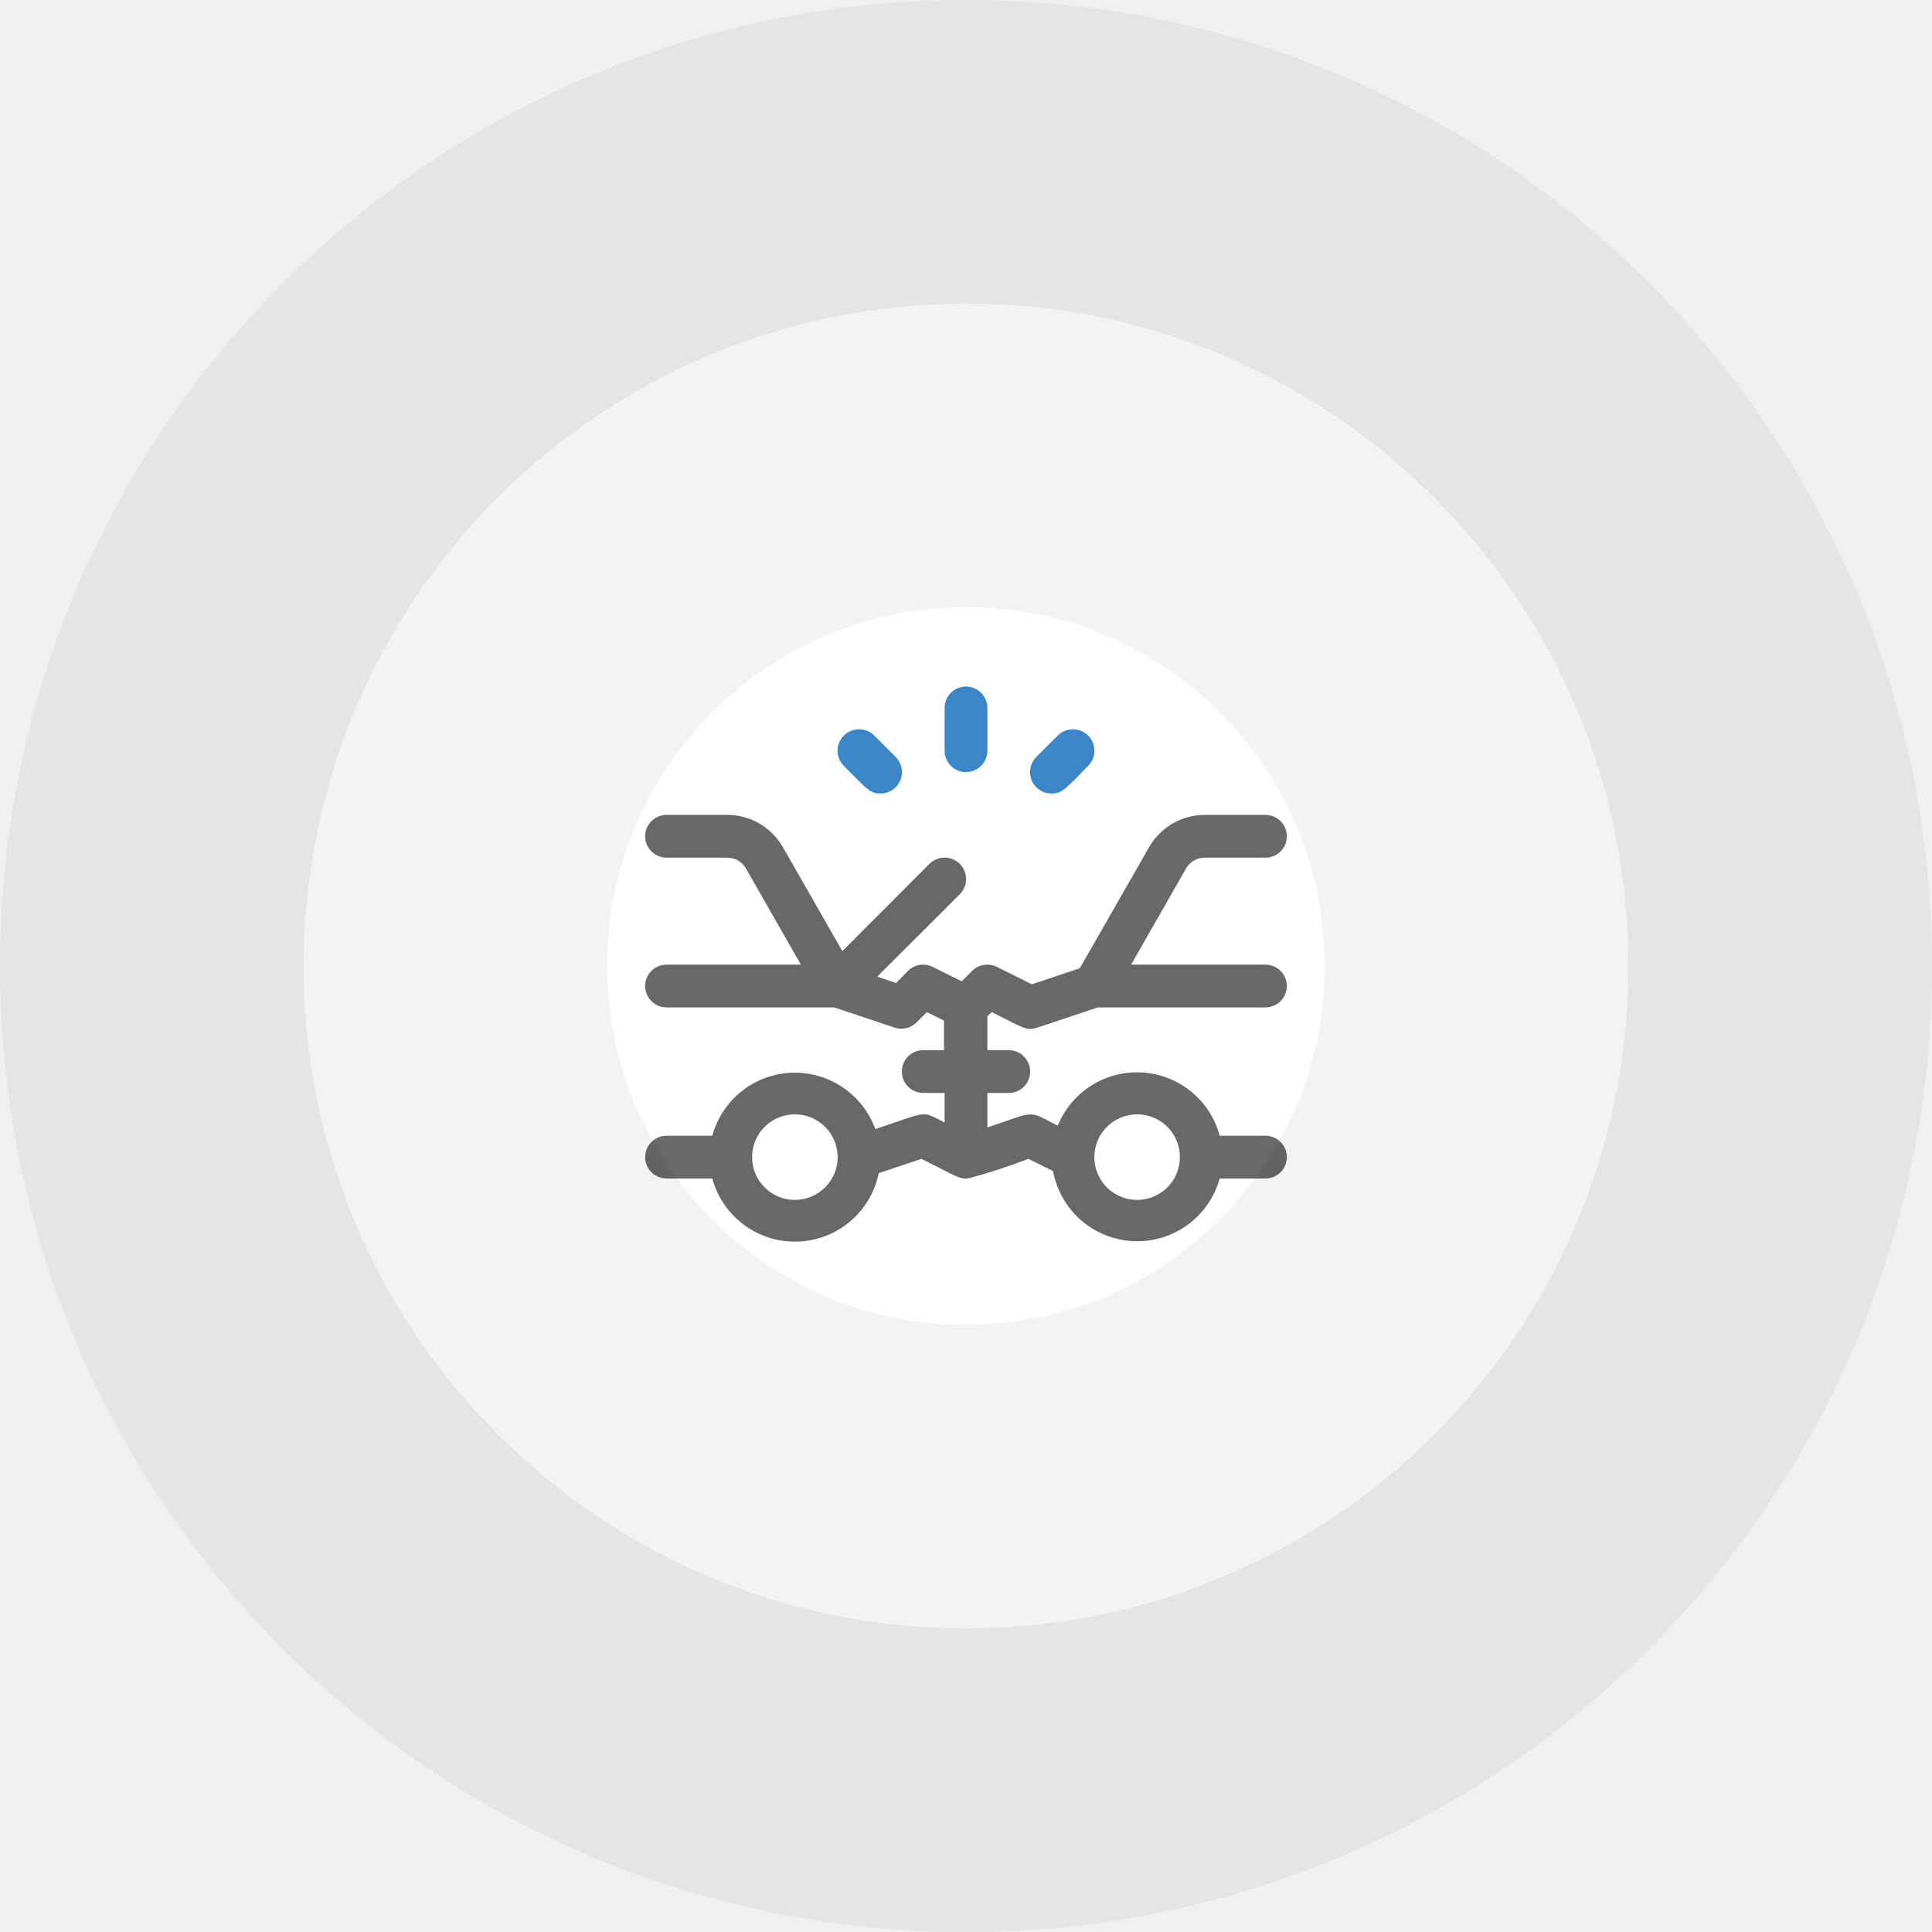
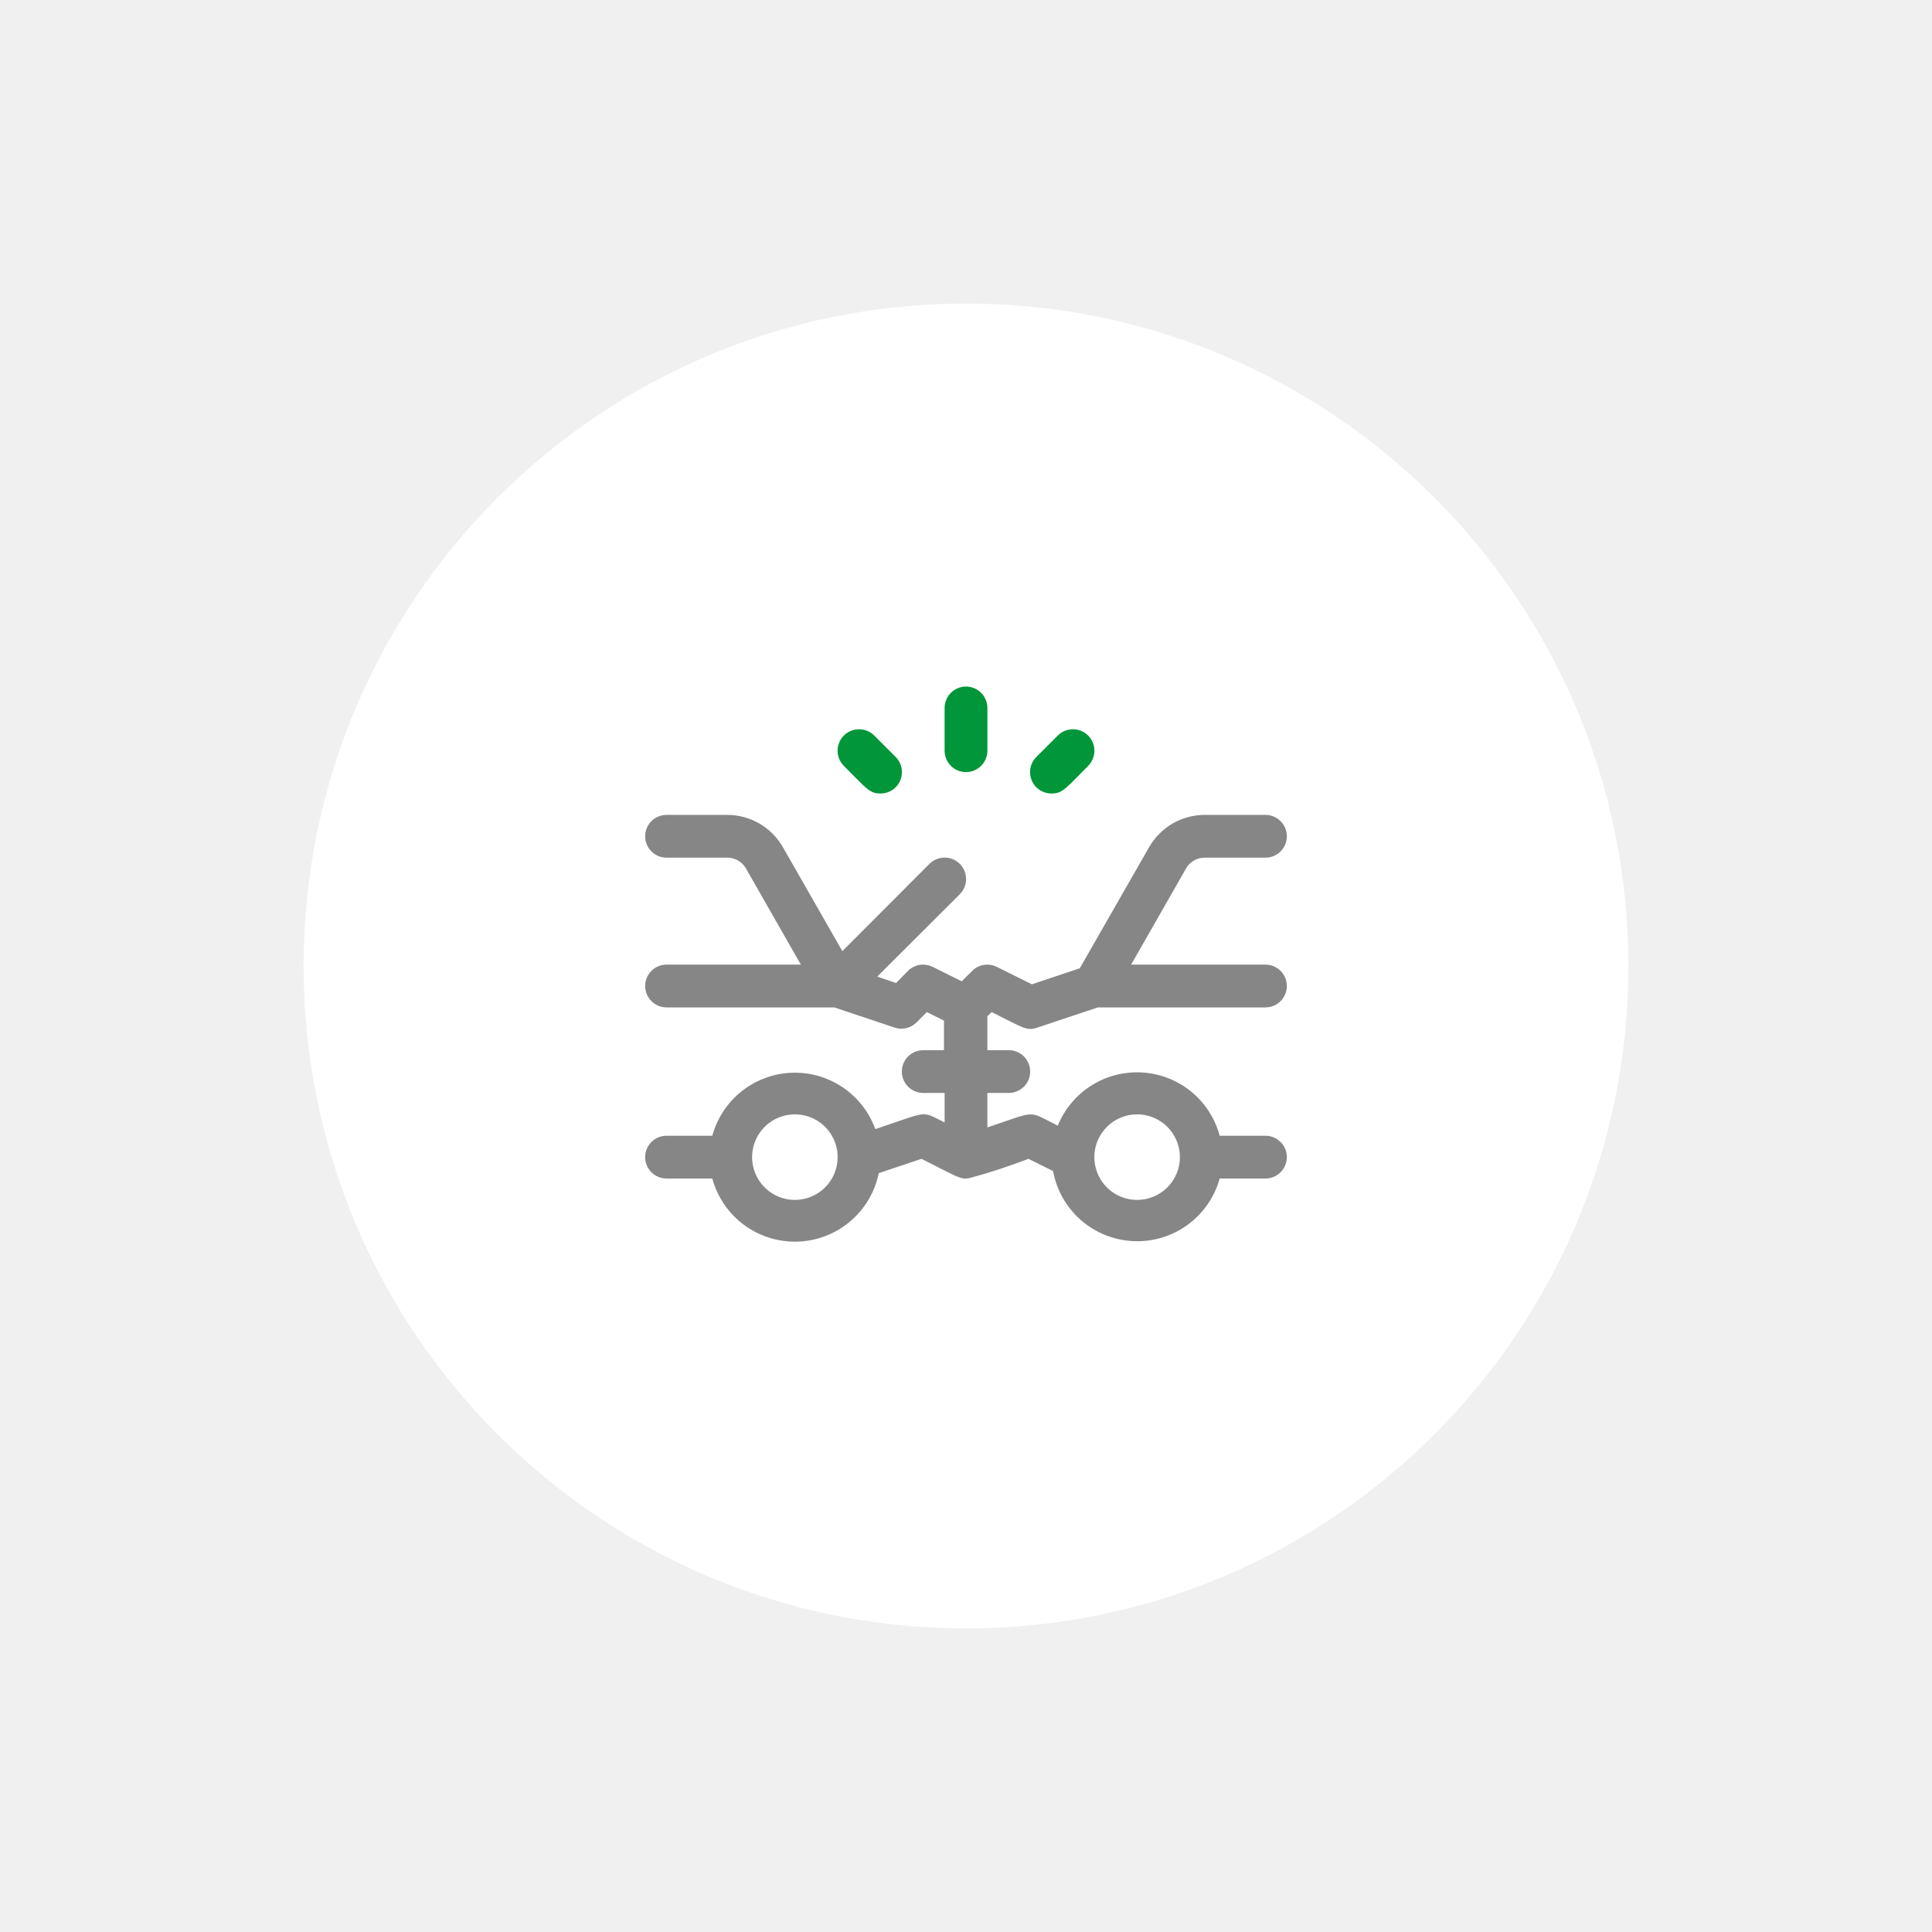
<svg xmlns="http://www.w3.org/2000/svg" width="70" height="70" viewBox="0 0 70 70" fill="none">
  <path d="M11 35C11 21.745 21.745 11 35 11C48.255 11 59 21.745 59 35C59 48.255 48.255 59 35 59C21.745 59 11 48.255 11 35Z" fill="white" />
-   <path fill-rule="evenodd" clip-rule="evenodd" d="M35 27.975C34.795 27.975 34.597 27.893 34.452 27.748C34.307 27.603 34.225 27.405 34.225 27.2V25.65C34.225 25.445 34.307 25.247 34.452 25.102C34.597 24.957 34.795 24.875 35 24.875C35.206 24.875 35.403 24.957 35.548 25.102C35.694 25.247 35.775 25.445 35.775 25.65V27.2C35.775 27.405 35.694 27.603 35.548 27.748C35.403 27.893 35.206 27.975 35 27.975ZM31.9 28.75C31.563 28.75 31.43 28.614 30.948 28.125L30.948 28.125C30.842 28.018 30.72 27.894 30.575 27.75C30.429 27.604 30.347 27.406 30.347 27.2C30.347 26.994 30.429 26.796 30.575 26.65C30.721 26.504 30.919 26.422 31.125 26.422C31.331 26.422 31.529 26.504 31.675 26.65L32.45 27.425C32.56 27.533 32.634 27.672 32.664 27.823C32.695 27.974 32.679 28.13 32.62 28.272C32.561 28.414 32.461 28.536 32.333 28.621C32.205 28.706 32.054 28.751 31.9 28.75ZM37.667 28.621C37.795 28.706 37.946 28.751 38.1 28.75C38.44 28.75 38.565 28.623 39.09 28.09C39.187 27.991 39.297 27.878 39.425 27.75C39.571 27.604 39.653 27.406 39.653 27.2C39.653 26.994 39.571 26.796 39.425 26.65C39.279 26.504 39.081 26.422 38.875 26.422C38.669 26.422 38.471 26.504 38.325 26.65L37.55 27.425C37.441 27.533 37.366 27.672 37.336 27.823C37.306 27.974 37.321 28.13 37.38 28.272C37.439 28.414 37.539 28.536 37.667 28.621Z" fill="#3B86C8" />
-   <path d="M35.93 36.67C37.085 37.244 37.193 37.36 37.573 37.236L39.774 36.5H45.85C46.056 36.5 46.253 36.418 46.398 36.273C46.543 36.128 46.625 35.93 46.625 35.725C46.625 35.519 46.543 35.322 46.398 35.177C46.253 35.032 46.056 34.95 45.85 34.95H40.983L42.975 31.462C43.043 31.344 43.141 31.246 43.26 31.178C43.378 31.11 43.512 31.074 43.649 31.075H45.85C46.056 31.075 46.253 30.993 46.398 30.848C46.543 30.703 46.625 30.505 46.625 30.3C46.625 30.094 46.543 29.897 46.398 29.752C46.253 29.607 46.056 29.525 45.85 29.525H43.649C43.24 29.525 42.838 29.634 42.484 29.839C42.13 30.045 41.837 30.34 41.634 30.695L39.123 35.082L37.387 35.663L36.124 35.035C35.978 34.961 35.813 34.934 35.652 34.959C35.49 34.984 35.341 35.06 35.225 35.175L34.845 35.554L33.799 35.035C33.653 34.961 33.488 34.934 33.327 34.959C33.165 34.984 33.016 35.06 32.9 35.175L32.466 35.616L31.784 35.384L34.775 32.4C34.921 32.254 35.003 32.056 35.003 31.85C35.003 31.643 34.921 31.446 34.775 31.3C34.629 31.154 34.431 31.072 34.225 31.072C34.019 31.072 33.821 31.154 33.675 31.3L30.52 34.462L28.366 30.695C28.163 30.34 27.869 30.045 27.516 29.839C27.162 29.634 26.76 29.525 26.351 29.525H24.15C23.945 29.525 23.747 29.607 23.602 29.752C23.457 29.897 23.375 30.094 23.375 30.3C23.375 30.505 23.457 30.703 23.602 30.848C23.747 30.993 23.945 31.075 24.15 31.075H26.351C26.488 31.074 26.622 31.11 26.74 31.178C26.859 31.246 26.957 31.344 27.025 31.462L29.017 34.95H24.15C23.945 34.95 23.747 35.032 23.602 35.177C23.457 35.322 23.375 35.519 23.375 35.725C23.375 35.93 23.457 36.128 23.602 36.273C23.747 36.418 23.945 36.5 24.15 36.5H30.226L32.427 37.236C32.561 37.278 32.704 37.283 32.84 37.25C32.977 37.218 33.102 37.148 33.202 37.05L33.582 36.67L34.202 36.98V38.05H33.45C33.245 38.05 33.047 38.132 32.902 38.277C32.757 38.422 32.675 38.619 32.675 38.825C32.675 39.03 32.757 39.228 32.902 39.373C33.047 39.518 33.245 39.6 33.45 39.6H34.225V40.669C33.349 40.235 33.69 40.251 31.714 40.91C31.49 40.291 31.074 39.759 30.527 39.392C29.981 39.025 29.331 38.841 28.673 38.868C28.015 38.895 27.383 39.13 26.868 39.541C26.353 39.951 25.982 40.515 25.808 41.15H24.15C23.945 41.15 23.747 41.232 23.602 41.377C23.457 41.522 23.375 41.719 23.375 41.925C23.375 42.13 23.457 42.328 23.602 42.473C23.747 42.618 23.945 42.7 24.15 42.7H25.808C25.991 43.373 26.396 43.965 26.957 44.38C27.518 44.795 28.202 45.009 28.9 44.986C29.597 44.964 30.267 44.707 30.8 44.257C31.333 43.807 31.699 43.19 31.838 42.506L33.388 41.987C34.706 42.646 34.806 42.762 35.155 42.677C35.869 42.483 36.572 42.253 37.263 41.987L38.154 42.429C38.28 43.119 38.637 43.746 39.165 44.208C39.694 44.669 40.364 44.938 41.065 44.969C41.766 45.001 42.457 44.794 43.025 44.381C43.593 43.969 44.004 43.376 44.191 42.7H45.85C46.056 42.7 46.253 42.618 46.398 42.473C46.543 42.328 46.625 42.13 46.625 41.925C46.625 41.719 46.543 41.522 46.398 41.377C46.253 41.232 46.056 41.15 45.85 41.15H44.191C44.023 40.522 43.663 39.964 43.16 39.552C42.657 39.141 42.038 38.898 41.389 38.858C40.741 38.818 40.096 38.982 39.546 39.328C38.996 39.674 38.569 40.184 38.325 40.786C37.201 40.22 37.596 40.243 35.775 40.848V39.6H36.55C36.755 39.6 36.953 39.518 37.098 39.373C37.243 39.228 37.325 39.03 37.325 38.825C37.325 38.619 37.243 38.422 37.098 38.277C36.953 38.132 36.755 38.05 36.55 38.05H35.775V36.818L35.93 36.67ZM28.8 43.475C28.493 43.475 28.194 43.384 27.939 43.214C27.684 43.043 27.485 42.801 27.368 42.518C27.251 42.235 27.22 41.923 27.28 41.623C27.34 41.322 27.487 41.046 27.704 40.829C27.921 40.612 28.197 40.465 28.498 40.405C28.798 40.345 29.11 40.376 29.393 40.493C29.676 40.61 29.919 40.809 30.089 41.064C30.259 41.319 30.35 41.618 30.35 41.925C30.35 42.336 30.187 42.73 29.896 43.021C29.605 43.312 29.211 43.475 28.8 43.475ZM41.2 40.375C41.507 40.375 41.806 40.466 42.061 40.636C42.316 40.806 42.515 41.048 42.632 41.332C42.749 41.615 42.78 41.927 42.72 42.227C42.66 42.528 42.513 42.804 42.296 43.021C42.079 43.238 41.803 43.385 41.502 43.445C41.202 43.505 40.89 43.474 40.607 43.357C40.324 43.24 40.081 43.041 39.911 42.786C39.741 42.531 39.65 42.231 39.65 41.925C39.65 41.514 39.813 41.12 40.104 40.829C40.395 40.538 40.789 40.375 41.2 40.375Z" fill="#686868" />
-   <path d="M35 48C27.82 48 22 42.18 22 35H0C0 54.33 15.67 70 35 70V48ZM48 35C48 42.18 42.18 48 35 48V70C54.33 70 70 54.33 70 35H48ZM35 22C42.18 22 48 27.82 48 35H70C70 15.67 54.33 0 35 0V22ZM35 0C15.67 0 0 15.67 0 35H22C22 27.82 27.82 22 35 22V0Z" fill="#1E0202" fill-opacity="0.05" />
+   <path fill-rule="evenodd" clip-rule="evenodd" d="M35 27.975C34.794 27.975 34.597 27.893 34.452 27.748C34.307 27.603 34.225 27.405 34.225 27.2V25.65C34.225 25.445 34.307 25.247 34.452 25.102C34.597 24.957 34.794 24.875 35 24.875C35.205 24.875 35.403 24.957 35.548 25.102C35.693 25.247 35.775 25.445 35.775 25.65V27.2C35.775 27.405 35.693 27.603 35.548 27.748C35.403 27.893 35.205 27.975 35 27.975ZM31.9 28.75C31.563 28.75 31.429 28.614 30.947 28.125L30.947 28.125C30.842 28.018 30.719 27.894 30.575 27.75C30.429 27.604 30.347 27.406 30.347 27.2C30.347 26.994 30.429 26.796 30.575 26.65C30.721 26.504 30.919 26.422 31.125 26.422C31.331 26.422 31.529 26.504 31.675 26.65L32.45 27.425C32.559 27.533 32.634 27.672 32.664 27.823C32.694 27.974 32.679 28.13 32.62 28.272C32.561 28.414 32.461 28.536 32.333 28.621C32.205 28.706 32.054 28.751 31.9 28.75ZM37.667 28.621C37.795 28.706 37.946 28.751 38.1 28.75C38.44 28.75 38.565 28.623 39.089 28.09C39.186 27.991 39.297 27.878 39.425 27.75C39.571 27.604 39.653 27.406 39.653 27.2C39.653 26.994 39.571 26.796 39.425 26.65C39.279 26.504 39.081 26.422 38.875 26.422C38.669 26.422 38.471 26.504 38.325 26.65L37.55 27.425C37.44 27.533 37.366 27.672 37.336 27.823C37.305 27.974 37.321 28.13 37.38 28.272C37.439 28.414 37.539 28.536 37.667 28.621Z" fill="#009639" />
+   <path d="M35.93 36.67C37.085 37.244 37.193 37.36 37.573 37.236L39.774 36.5H45.85C46.056 36.5 46.253 36.418 46.398 36.273C46.543 36.128 46.625 35.93 46.625 35.725C46.625 35.519 46.543 35.322 46.398 35.177C46.253 35.032 46.056 34.95 45.85 34.95H40.983L42.975 31.462C43.043 31.344 43.141 31.246 43.26 31.178C43.378 31.11 43.512 31.074 43.649 31.075H45.85C46.056 31.075 46.253 30.993 46.398 30.848C46.543 30.703 46.625 30.505 46.625 30.3C46.625 30.094 46.543 29.897 46.398 29.752C46.253 29.607 46.056 29.525 45.85 29.525H43.649C43.24 29.525 42.838 29.634 42.484 29.839C42.13 30.045 41.837 30.34 41.634 30.695L39.123 35.082L37.387 35.663L36.124 35.035C35.978 34.961 35.813 34.934 35.652 34.959C35.49 34.984 35.341 35.06 35.225 35.175L34.845 35.554L33.799 35.035C33.653 34.961 33.488 34.934 33.327 34.959C33.165 34.984 33.016 35.06 32.9 35.175L32.466 35.616L31.784 35.384L34.775 32.4C34.921 32.254 35.003 32.056 35.003 31.85C35.003 31.643 34.921 31.446 34.775 31.3C34.629 31.154 34.431 31.072 34.225 31.072C34.019 31.072 33.821 31.154 33.675 31.3L30.52 34.462L28.366 30.695C28.163 30.34 27.869 30.045 27.516 29.839C27.162 29.634 26.76 29.525 26.351 29.525H24.15C23.945 29.525 23.747 29.607 23.602 29.752C23.457 29.897 23.375 30.094 23.375 30.3C23.375 30.505 23.457 30.703 23.602 30.848C23.747 30.993 23.945 31.075 24.15 31.075H26.351C26.488 31.074 26.622 31.11 26.74 31.178C26.859 31.246 26.957 31.344 27.025 31.462L29.017 34.95H24.15C23.945 34.95 23.747 35.032 23.602 35.177C23.457 35.322 23.375 35.519 23.375 35.725C23.375 35.93 23.457 36.128 23.602 36.273C23.747 36.418 23.945 36.5 24.15 36.5H30.226L32.427 37.236C32.561 37.278 32.704 37.283 32.84 37.25C32.977 37.218 33.102 37.148 33.202 37.05L33.582 36.67L34.202 36.98V38.05H33.45C33.245 38.05 33.047 38.132 32.902 38.277C32.757 38.422 32.675 38.619 32.675 38.825C32.675 39.03 32.757 39.228 32.902 39.373C33.047 39.518 33.245 39.6 33.45 39.6H34.225V40.669C33.349 40.235 33.69 40.251 31.714 40.91C31.49 40.291 31.074 39.759 30.527 39.392C29.981 39.025 29.331 38.841 28.673 38.868C28.015 38.895 27.383 39.13 26.868 39.541C26.353 39.951 25.982 40.515 25.808 41.15H24.15C23.945 41.15 23.747 41.232 23.602 41.377C23.457 41.522 23.375 41.719 23.375 41.925C23.375 42.13 23.457 42.328 23.602 42.473C23.747 42.618 23.945 42.7 24.15 42.7H25.808C25.991 43.373 26.396 43.965 26.957 44.38C27.518 44.795 28.202 45.009 28.9 44.986C29.597 44.964 30.267 44.707 30.8 44.257C31.333 43.807 31.699 43.19 31.838 42.506L33.388 41.987C34.706 42.646 34.806 42.762 35.155 42.677C35.869 42.483 36.572 42.253 37.263 41.987L38.154 42.429C38.28 43.119 38.637 43.746 39.165 44.208C39.694 44.669 40.364 44.938 41.065 44.969C41.766 45.001 42.457 44.794 43.025 44.381C43.593 43.969 44.004 43.376 44.191 42.7H45.85C46.056 42.7 46.253 42.618 46.398 42.473C46.543 42.328 46.625 42.13 46.625 41.925C46.625 41.719 46.543 41.522 46.398 41.377C46.253 41.232 46.056 41.15 45.85 41.15H44.191C44.023 40.522 43.663 39.964 43.16 39.552C42.657 39.141 42.038 38.898 41.389 38.858C40.741 38.818 40.096 38.982 39.546 39.328C38.996 39.674 38.569 40.184 38.325 40.786C37.201 40.22 37.596 40.243 35.775 40.848V39.6H36.55C36.755 39.6 36.953 39.518 37.098 39.373C37.243 39.228 37.325 39.03 37.325 38.825C37.325 38.619 37.243 38.422 37.098 38.277C36.953 38.132 36.755 38.05 36.55 38.05H35.775V36.818L35.93 36.67ZM28.8 43.475C28.493 43.475 28.194 43.384 27.939 43.214C27.684 43.043 27.485 42.801 27.368 42.518C27.251 42.235 27.22 41.923 27.28 41.623C27.34 41.322 27.487 41.046 27.704 40.829C27.921 40.612 28.197 40.465 28.498 40.405C28.798 40.345 29.11 40.376 29.393 40.493C29.676 40.61 29.919 40.809 30.089 41.064C30.259 41.319 30.35 41.618 30.35 41.925C30.35 42.336 30.187 42.73 29.896 43.021C29.605 43.312 29.211 43.475 28.8 43.475ZM41.2 40.375C41.507 40.375 41.806 40.466 42.061 40.636C42.316 40.806 42.515 41.048 42.632 41.332C42.749 41.615 42.78 41.927 42.72 42.227C42.66 42.528 42.513 42.804 42.296 43.021C42.079 43.238 41.803 43.385 41.502 43.445C41.202 43.505 40.89 43.474 40.607 43.357C40.324 43.24 40.081 43.041 39.911 42.786C39.741 42.531 39.65 42.231 39.65 41.925C39.65 41.514 39.813 41.12 40.104 40.829C40.395 40.538 40.789 40.375 41.2 40.375Z" fill="#868686" />
</svg>
